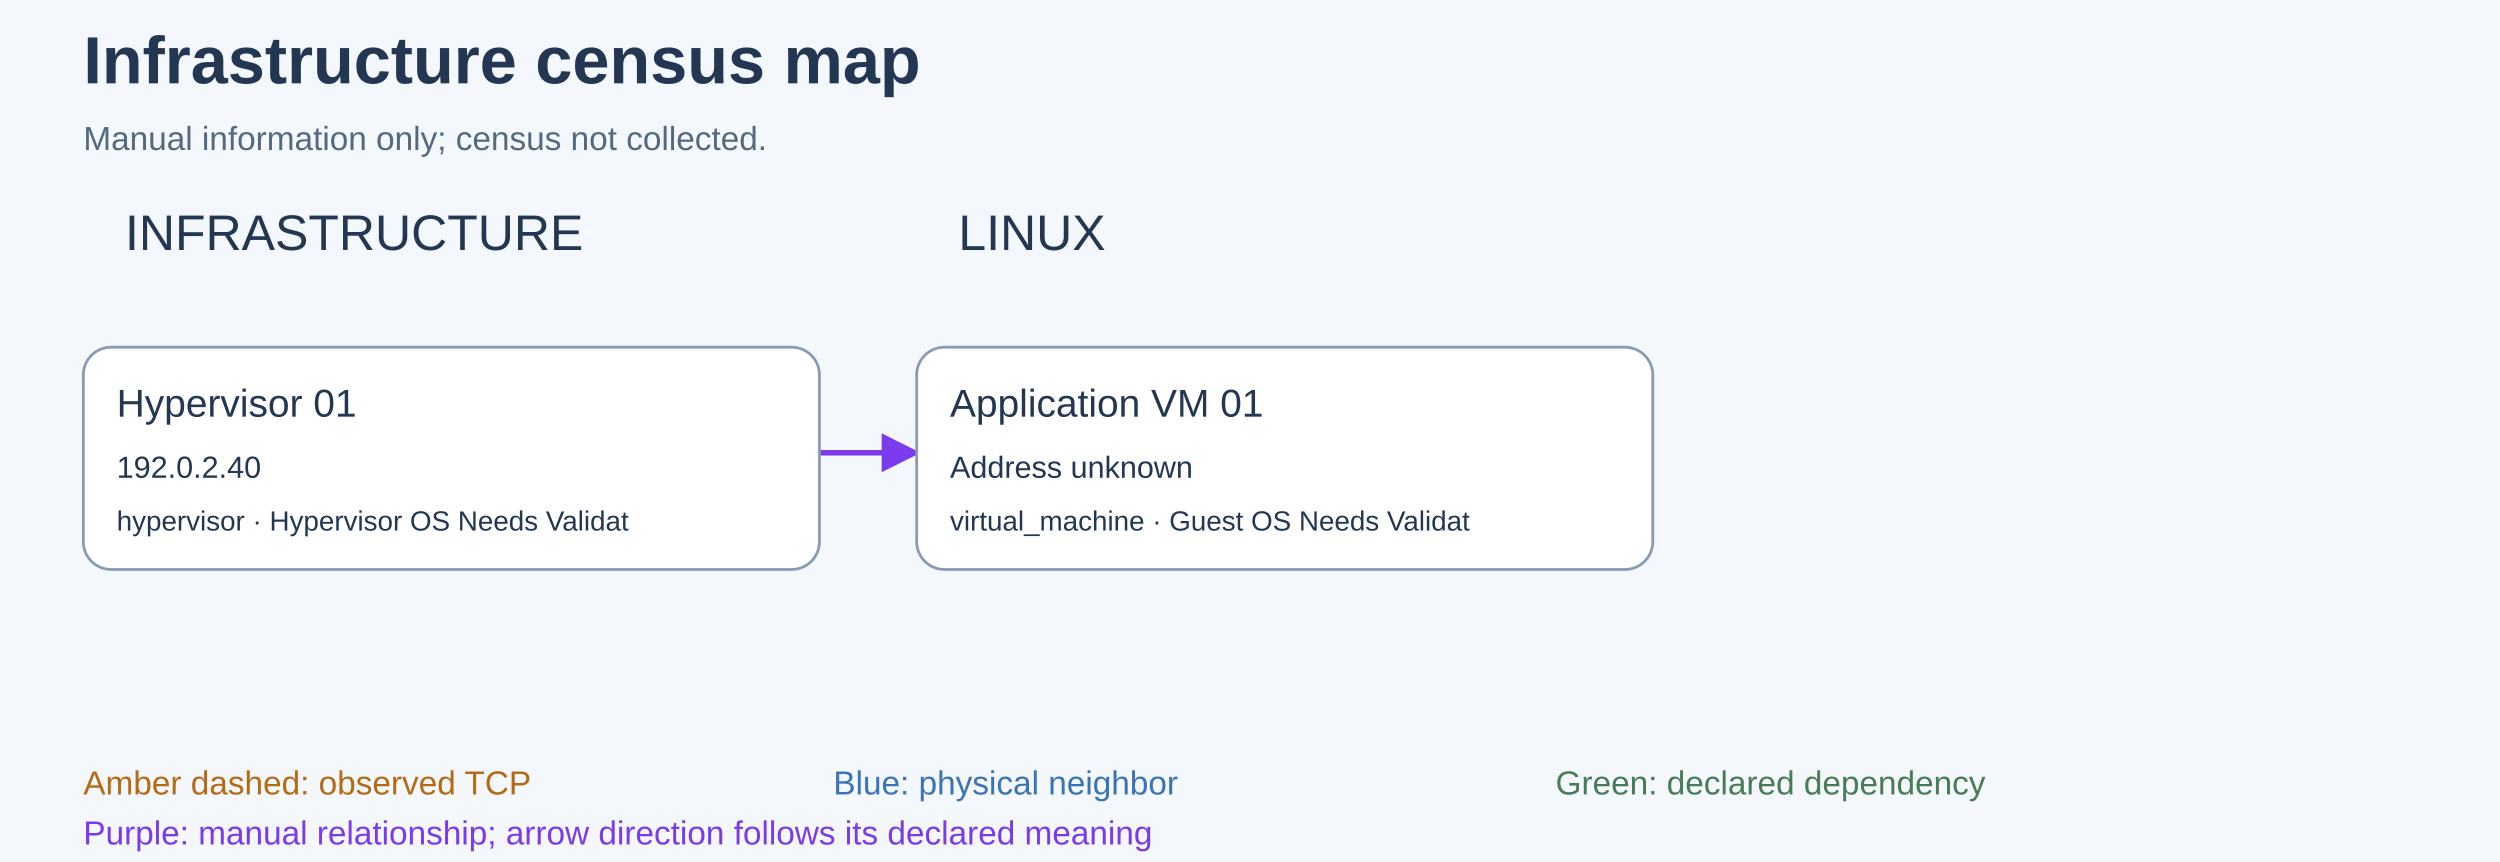
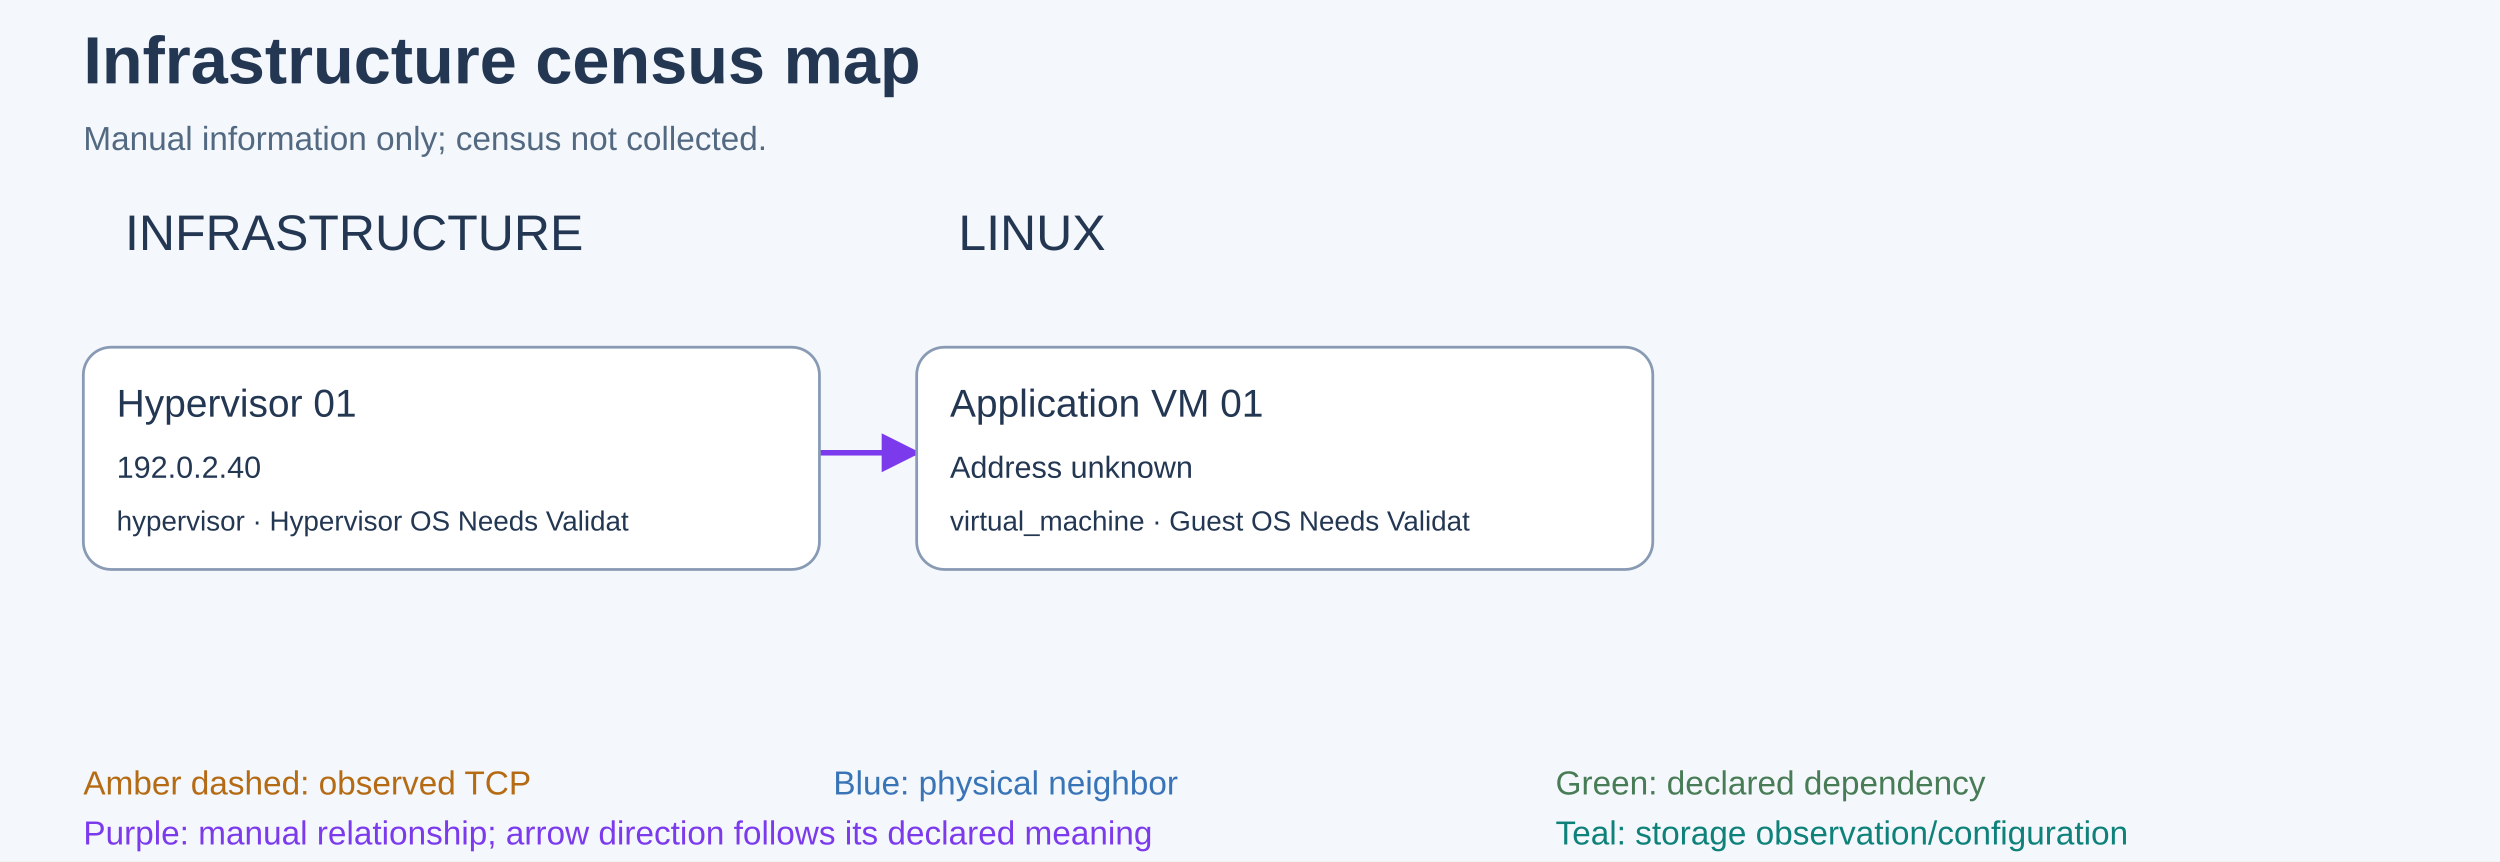
<svg xmlns="http://www.w3.org/2000/svg" viewBox="0 0 900 310" role="img" aria-label="Infrastructure evidence map">
  <style>text{font-family:Arial,sans-serif} .node{cursor:pointer} .edge{fill:none;stroke-width:2} .edge.selected{stroke-width:5} .dim{opacity:.12}</style>
  <rect width="900" height="310" fill="#f4f7fb" />
  <text x="30" y="30" font-size="24" font-weight="bold" fill="#233753">Infrastructure census map</text>
  <defs>
    <marker id="manual-arrow" viewBox="0 0 10 10" refX="9" refY="5" markerWidth="7" markerHeight="7" orient="auto-start-reverse">
      <path d="M0 0 L10 5 L0 10 z" fill="#7c3aed" />
+     </marker>
+     <marker id="storage-arrow" viewBox="0 0 10 10" refX="9" refY="5" markerWidth="7" markerHeight="7" orient="auto-start-reverse">
+       <path d="M0 0 L10 5 L0 10 z" fill="#0e817a" />
    </marker>
  </defs>
  <text x="30" y="54" font-size="12" fill="#526981">Manual information only; census not collected.</text>
  <text x="45" y="90" font-size="18" fill="#233753">INFRASTRUCTURE</text>
  <text x="345" y="90" font-size="18" fill="#233753">LINUX</text>
  <path class="edge" data-edge="3bb4bf20606058c4" d="M295,163 C312.5,163 312.5,163 330,163" stroke="#7c3aed" stroke-dasharray="none" marker-end="url(#manual-arrow)" />
  <g class="node" data-node="app01" tabindex="0" role="button" aria-label="Application VM 01">
    <rect x="330" y="125" width="265" height="80" rx="10" fill="white" stroke="#899bb4" />
    <text x="342" y="150" font-size="14" fill="#233753">Application VM 01</text>
    <text x="342" y="172" font-size="11" fill="#233753">Address unknown</text>
    <text x="342" y="191" font-size="10" fill="#233753">virtual_machine · Guest OS Needs Validat</text>
  </g>
  <g class="node" data-node="hv01" tabindex="0" role="button" aria-label="Hypervisor 01">
    <rect x="30" y="125" width="265" height="80" rx="10" fill="white" stroke="#899bb4" />
    <text x="42" y="150" font-size="14" fill="#233753">Hypervisor 01</text>
    <text x="42" y="172" font-size="11" fill="#233753">192.0.2.40</text>
    <text x="42" y="191" font-size="10" fill="#233753">hypervisor · Hypervisor OS Needs Validat</text>
  </g>
  <text x="30" y="286" font-size="12" fill="#b46b14">Amber dashed: observed TCP</text>
  <text x="300" y="286" font-size="12" fill="#3974b7">Blue: physical neighbor</text>
  <text x="560" y="286" font-size="12" fill="#487c56">Green: declared dependency</text>
+   <text x="560" y="304" font-size="12" fill="#0e817a">Teal: storage observation/configuration</text>
  <text x="30" y="304" font-size="12" fill="#7c3aed">Purple: manual relationship; arrow direction follows its declared meaning</text>
</svg>
